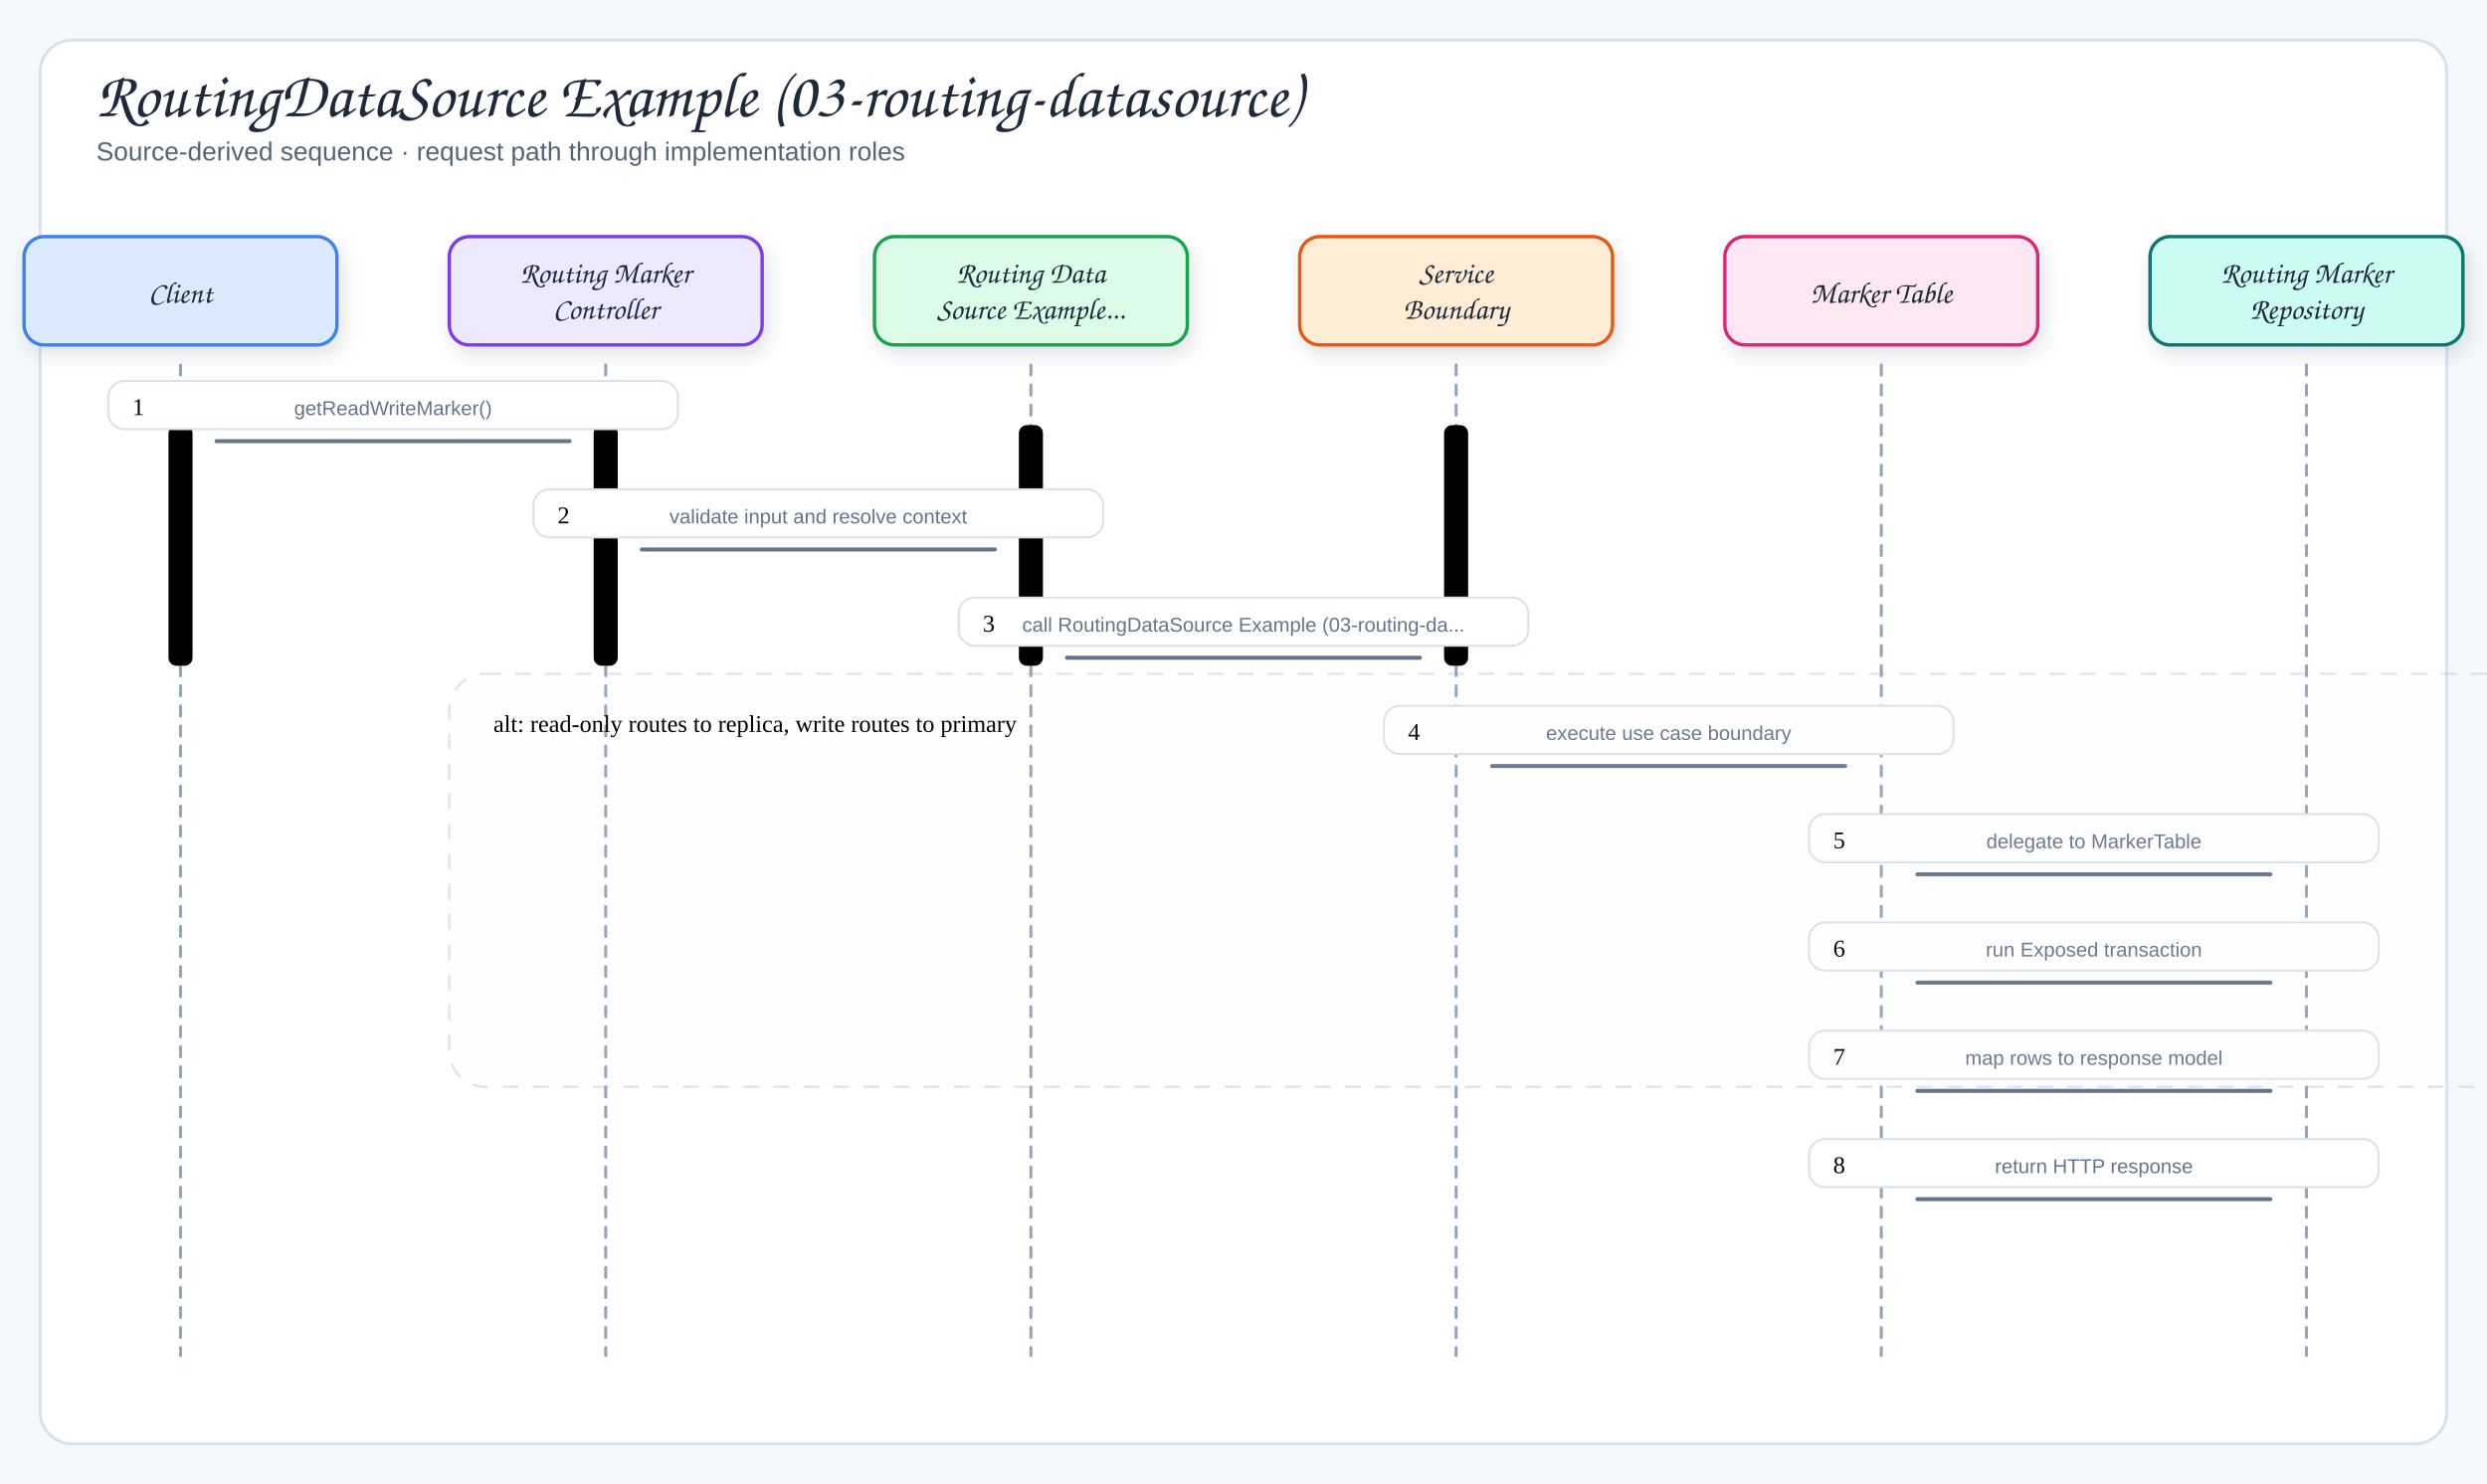
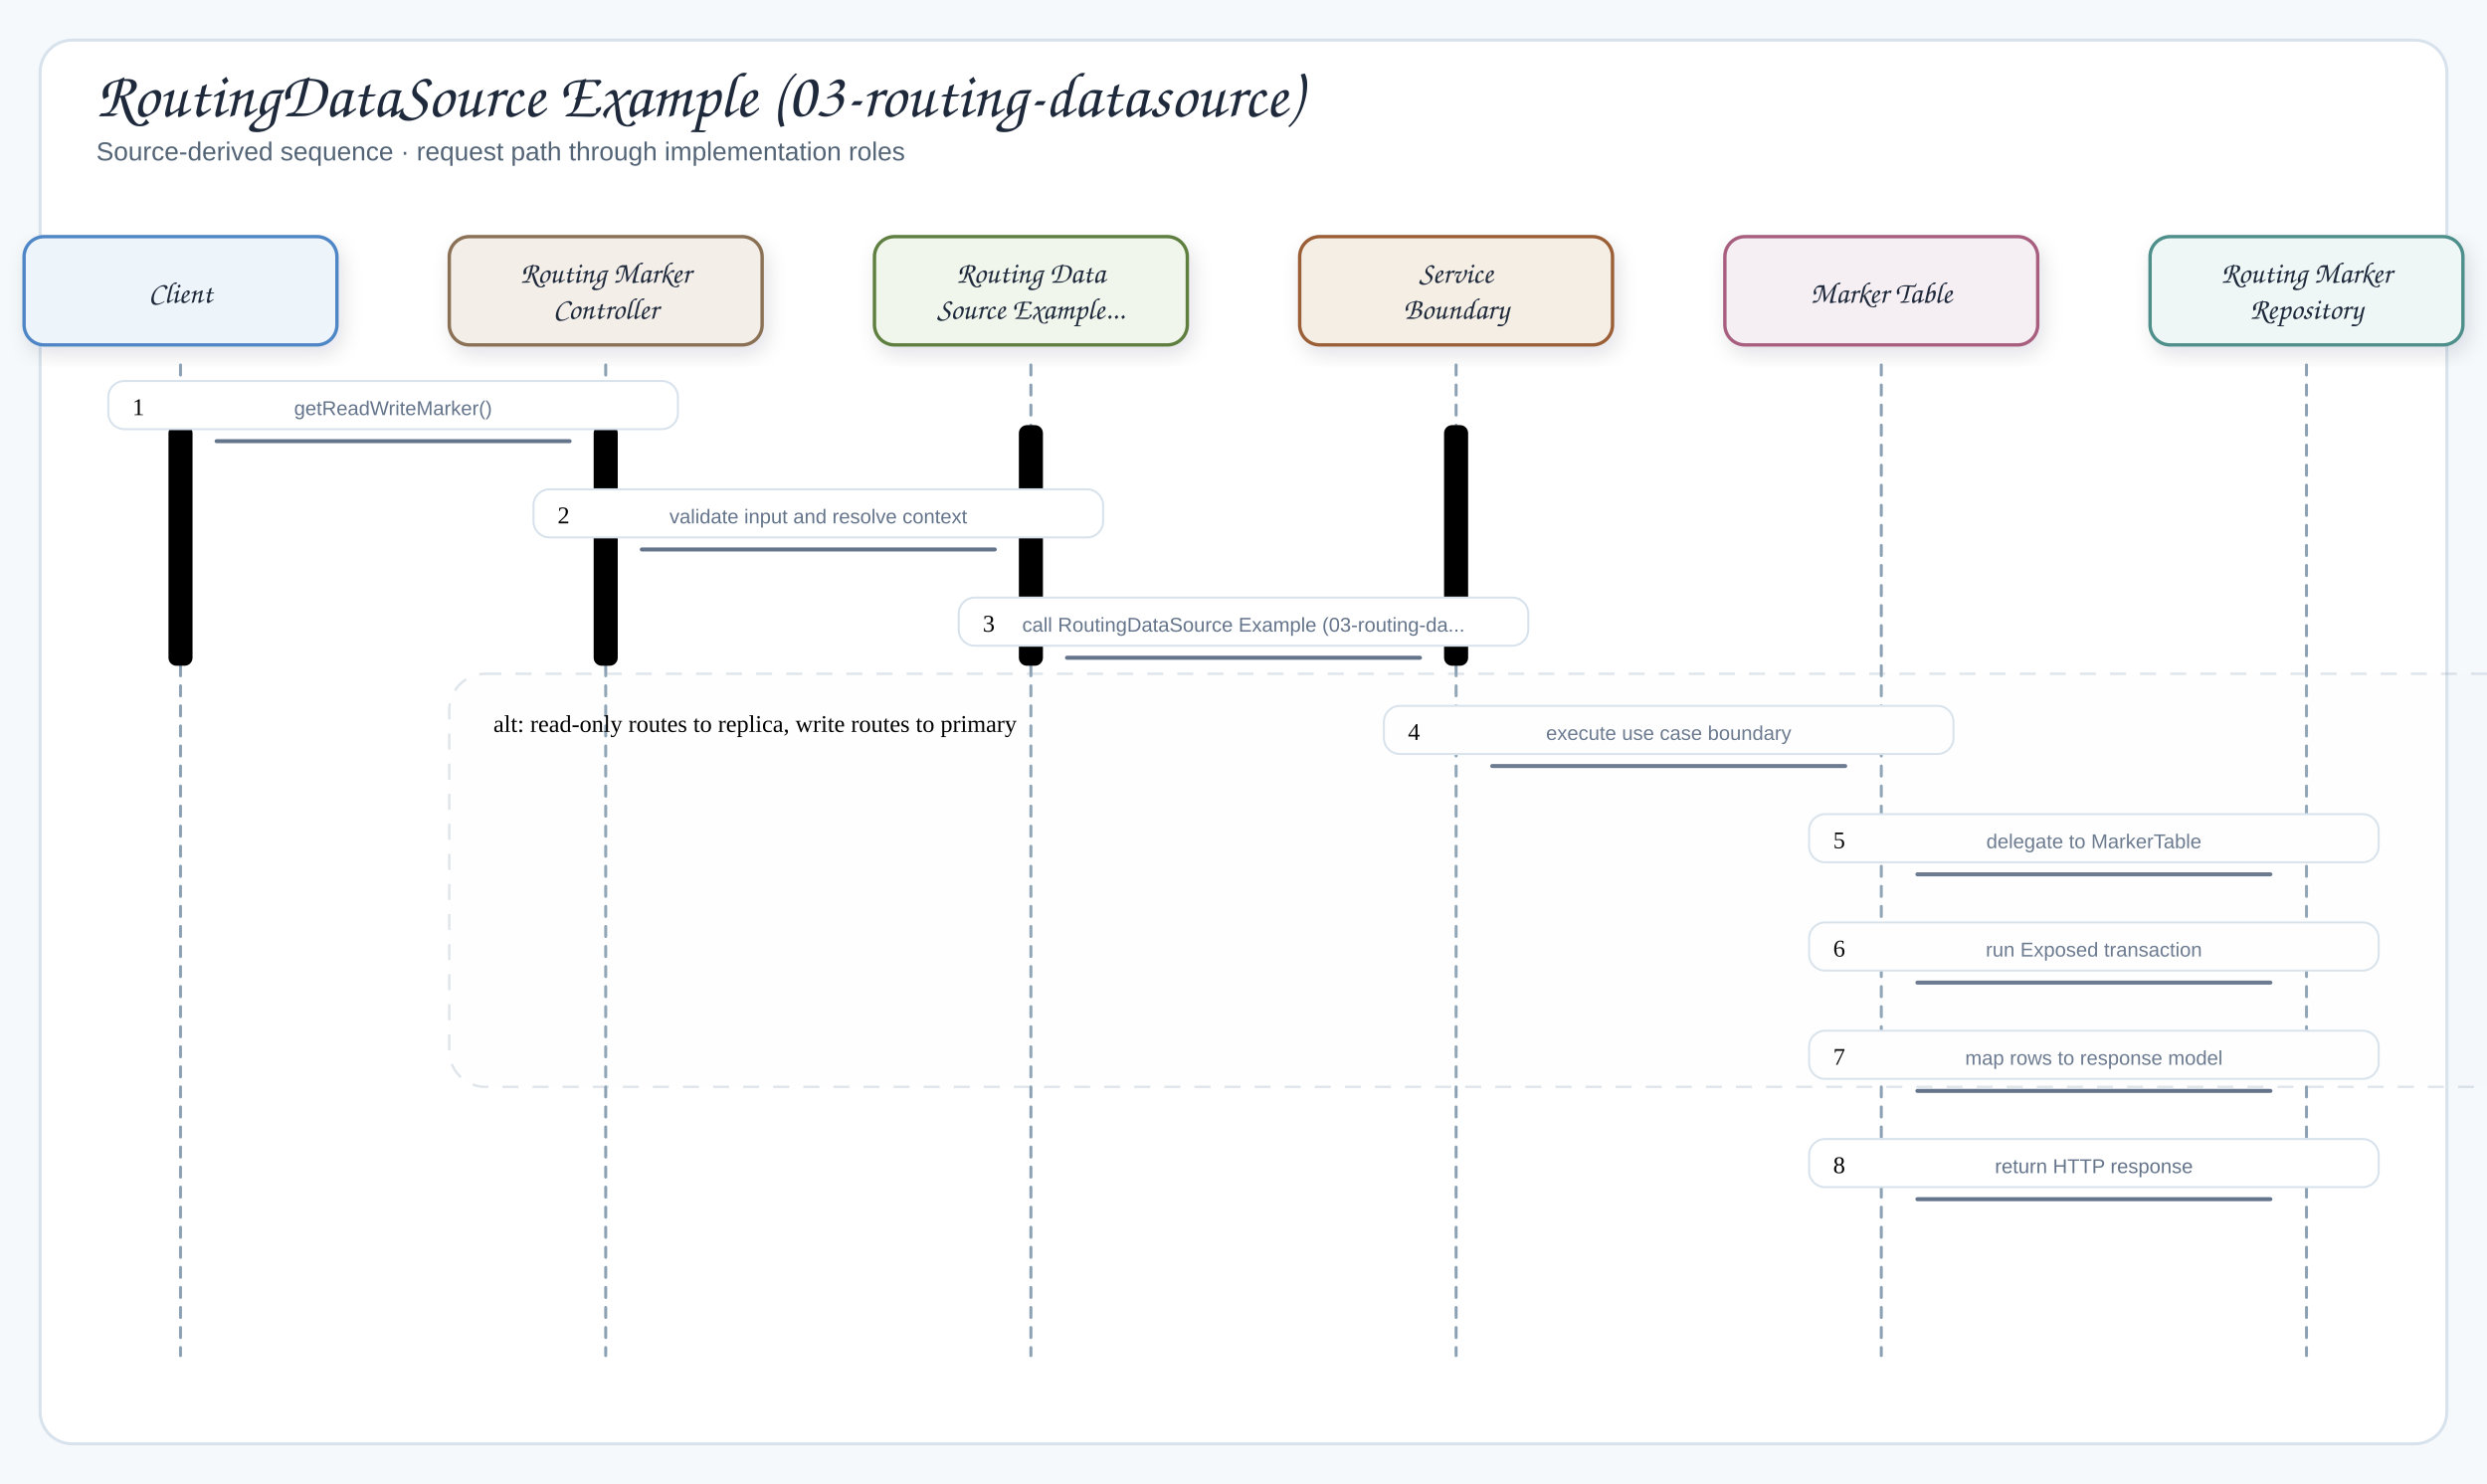
<svg xmlns="http://www.w3.org/2000/svg" viewBox="0 0 1240 740" width="1240" height="740" role="img" aria-label="RoutingDataSource Example (03-routing-datasource)">
  <defs>
    <filter id="shadow" x="-10%" y="-10%" width="120%" height="130%">
      <feDropShadow dx="2" dy="4" stdDeviation="5" flood-color="#1f2937" flood-opacity="0.12" />
    </filter>
    <marker viewBox="0 0 10 10" id="arrow" markerUnits="userSpaceOnUse" markerWidth="10" markerHeight="10" refX="9" refY="5" orient="auto">
      <path d="M 0 0 L 10 5 L 0 10 Z" fill="#64748b" />
    </marker>
    <marker viewBox="0 0 10 10" id="inherit" markerUnits="userSpaceOnUse" markerWidth="10" markerHeight="10" refX="9" refY="5" orient="auto">
      <path d="M 0 0 L 10 5 L 0 10 Z" fill="#64748b" />
    </marker>
    <style>
  .canvas{fill:#f6f9fc}
  .frame{fill:#fff;stroke:#d7e2ec;stroke-width:1.5}
  .panel{fill:#f8fafc;stroke:#d7e2ec;stroke-width:1.2}
  .card{stroke-width:1.7;filter:url(#shadow)}
  .title{font-family:"Architects Daughter","Comic Sans MS",cursive;font-size:32px;fill:#1e293b}
  .subtitle{font-family:"Comic Sans MS","Comic Sans","Comic Neue",Arial,sans-serif;font-size:13px;fill:#536476}
-   .panelTitle{font-family:"Architects Daughter","Comic Sans MS",cursive;font-size:12px;letter-spacing:.08em;fill:#94a3b8}
+   .panelTitle{font-family:"Architects Daughter","Comic Sans MS",cursive;font-size:12px;letter-spacing:.08em;fill:#8ca2b4}
  .label{font-family:"Architects Daughter","Comic Sans MS",cursive;font-size:18px;fill:#1e293b}
  .smallLabel{font-family:"Architects Daughter","Comic Sans MS",cursive;font-size:15px;fill:#1e293b}
  .detail{font-family:"Comic Sans MS","Comic Sans","Comic Neue",Arial,sans-serif;font-size:12px;fill:#536476}
  .tiny{font-family:"Comic Sans MS","Comic Sans","Comic Neue",Arial,sans-serif;font-size:10px;fill:#64748b}
  .arrow{fill:none;stroke:#64748b;stroke-width:2;stroke-linecap:round;stroke-linejoin:round}
-   .softArrow{fill:none;stroke:#94a3b8;stroke-width:1.5;stroke-linecap:round;stroke-linejoin:round;stroke-dasharray:5 5}
+   .softArrow{fill:none;stroke:#8ca2b4;stroke-width:1.5;stroke-linecap:round;stroke-linejoin:round;stroke-dasharray:5 5}
  .inherit{fill:none;stroke:#64748b;stroke-width:1.7;stroke-linecap:round;stroke-linejoin:round}
  .divider{stroke:#cbd5e1;stroke-width:1.2;stroke-dasharray:6 6}
- .altRegion{fill:#f8fafc;fill-opacity:.055;stroke:#94a3b8;stroke-opacity:.28;stroke-width:1.2;stroke-dasharray:8 7}
+ .altRegion{fill:#f8fafc;fill-opacity:.055;stroke:#8ca2b4;stroke-opacity:.28;stroke-width:1.2;stroke-dasharray:8 7}
</style>
  </defs>
  <rect width="1240" height="740" class="canvas" />
  <rect x="20" y="20" width="1200" height="700" rx="16" class="frame" />
  <text x="48" y="58" class="title">RoutingDataSource Example (03-routing-datasource)</text>
  <text x="48" y="80" class="subtitle">Source-derived sequence · request path through implementation roles</text>
-   <rect x="12" y="118" width="156" height="54" rx="10" fill="#dbeafe" stroke="#3b82f6" class="card" />
+   <rect x="12" y="118" width="156" height="54" rx="10" fill="#eef5fa" stroke="#4f86c6" class="card" />
  <text x="90" y="151" class="smallLabel participant" text-anchor="middle">Client</text>
  <path d="M90,182 L90,676" class="softArrow lifeline" />
  <rect x="84" y="212" width="12" height="120" rx="4" class="activation" />
-   <rect x="224" y="118" width="156" height="54" rx="10" fill="#ede9fe" stroke="#7c3aed" class="card" />
+   <rect x="224" y="118" width="156" height="54" rx="10" fill="#f3eee8" stroke="#8a6f55" class="card" />
  <text x="302" y="141" class="smallLabel participant" text-anchor="middle">Routing Marker</text>
  <text x="302" y="159" class="smallLabel participant" text-anchor="middle">Controller</text>
  <path d="M302,182 L302,676" class="softArrow lifeline" />
  <rect x="296" y="212" width="12" height="120" rx="4" class="activation" />
-   <rect x="436" y="118" width="156" height="54" rx="10" fill="#dcfce7" stroke="#16a34a" class="card" />
+   <rect x="436" y="118" width="156" height="54" rx="10" fill="#f1f6ec" stroke="#5f7f3f" class="card" />
  <text x="514" y="141" class="smallLabel participant" text-anchor="middle">Routing Data</text>
  <text x="514" y="159" class="smallLabel participant" text-anchor="middle">Source Example...</text>
  <path d="M514,182 L514,676" class="softArrow lifeline" />
  <rect x="508" y="212" width="12" height="120" rx="4" class="activation" />
-   <rect x="648" y="118" width="156" height="54" rx="10" fill="#ffedd5" stroke="#ea580c" class="card" />
+   <rect x="648" y="118" width="156" height="54" rx="10" fill="#f5eee4" stroke="#9b5f38" class="card" />
  <text x="726" y="141" class="smallLabel participant" text-anchor="middle">Service</text>
  <text x="726" y="159" class="smallLabel participant" text-anchor="middle">Boundary</text>
  <path d="M726,182 L726,676" class="softArrow lifeline" />
  <rect x="720" y="212" width="12" height="120" rx="4" class="activation" />
-   <rect x="860" y="118" width="156" height="54" rx="10" fill="#fce7f3" stroke="#db2777" class="card" />
+   <rect x="860" y="118" width="156" height="54" rx="10" fill="#f5eef2" stroke="#a85f7f" class="card" />
  <text x="938" y="151" class="smallLabel participant" text-anchor="middle">Marker Table</text>
  <path d="M938,182 L938,676" class="softArrow lifeline" />
-   <rect x="1072" y="118" width="156" height="54" rx="10" fill="#ccfbf1" stroke="#0f766e" class="card" />
+   <rect x="1072" y="118" width="156" height="54" rx="10" fill="#eef7f6" stroke="#4f8f8b" class="card" />
  <text x="1150" y="141" class="smallLabel participant" text-anchor="middle">Routing Marker</text>
  <text x="1150" y="159" class="smallLabel participant" text-anchor="middle">Repository</text>
  <path d="M1150,182 L1150,676" class="softArrow lifeline" />
  <path d="M108,220 L284,220" class="arrow" />
  <rect x="54" y="190" width="284" height="24" rx="8" fill="#fff" stroke="#d7e2ec" class="messageBand pill" />
  <text x="69" y="207" class="num" text-anchor="middle">1</text>
  <text x="196" y="207" class="tiny labelText" text-anchor="middle">getReadWriteMarker()</text>
  <path d="M320,274 L496,274" class="arrow" />
  <rect x="266" y="244" width="284" height="24" rx="8" fill="#fff" stroke="#d7e2ec" class="messageBand pill" />
  <text x="281" y="261" class="num" text-anchor="middle">2</text>
  <text x="408" y="261" class="tiny labelText" text-anchor="middle">validate input and resolve context</text>
  <path d="M532,328 L708,328" class="arrow" />
  <rect x="478" y="298" width="284" height="24" rx="8" fill="#fff" stroke="#d7e2ec" class="messageBand pill" />
  <text x="493" y="315" class="num" text-anchor="middle">3</text>
  <text x="620" y="315" class="tiny labelText" text-anchor="middle">call RoutingDataSource Example (03-routing-da...</text>
  <path d="M744,382 L920,382" class="arrow" />
  <rect x="690" y="352" width="284" height="24" rx="8" fill="#fff" stroke="#d7e2ec" class="messageBand pill" />
  <text x="705" y="369" class="num" text-anchor="middle">4</text>
  <text x="832" y="369" class="tiny labelText" text-anchor="middle">execute use case boundary</text>
  <path d="M956,436 L1132,436" class="arrow" />
  <rect x="902" y="406" width="284" height="24" rx="8" fill="#fff" stroke="#d7e2ec" class="messageBand pill" />
  <text x="917" y="423" class="num" text-anchor="middle">5</text>
  <text x="1044" y="423" class="tiny labelText" text-anchor="middle">delegate to MarkerTable</text>
  <path d="M956,490 L1132,490" class="arrow" />
  <rect x="902" y="460" width="284" height="24" rx="8" fill="#fff" stroke="#d7e2ec" class="messageBand pill" />
  <text x="917" y="477" class="num" text-anchor="middle">6</text>
  <text x="1044" y="477" class="tiny labelText" text-anchor="middle">run Exposed transaction</text>
  <path d="M956,544 L1132,544" class="arrow" />
  <rect x="902" y="514" width="284" height="24" rx="8" fill="#fff" stroke="#d7e2ec" class="messageBand pill" />
  <text x="917" y="531" class="num" text-anchor="middle">7</text>
  <text x="1044" y="531" class="tiny labelText" text-anchor="middle">map rows to response model</text>
  <path d="M956,598 L1132,598" class="arrow" />
  <rect x="902" y="568" width="284" height="24" rx="8" fill="#fff" stroke="#d7e2ec" class="messageBand pill" />
  <text x="917" y="585" class="num" text-anchor="middle">8</text>
  <text x="1044" y="585" class="tiny labelText" text-anchor="middle">return HTTP response</text>
  <rect class="altRegion" x="224" y="336" width="1056" height="206" rx="18" />
  <text class="small" x="246" y="365">alt: read-only routes to replica, write routes to primary</text>
</svg>
